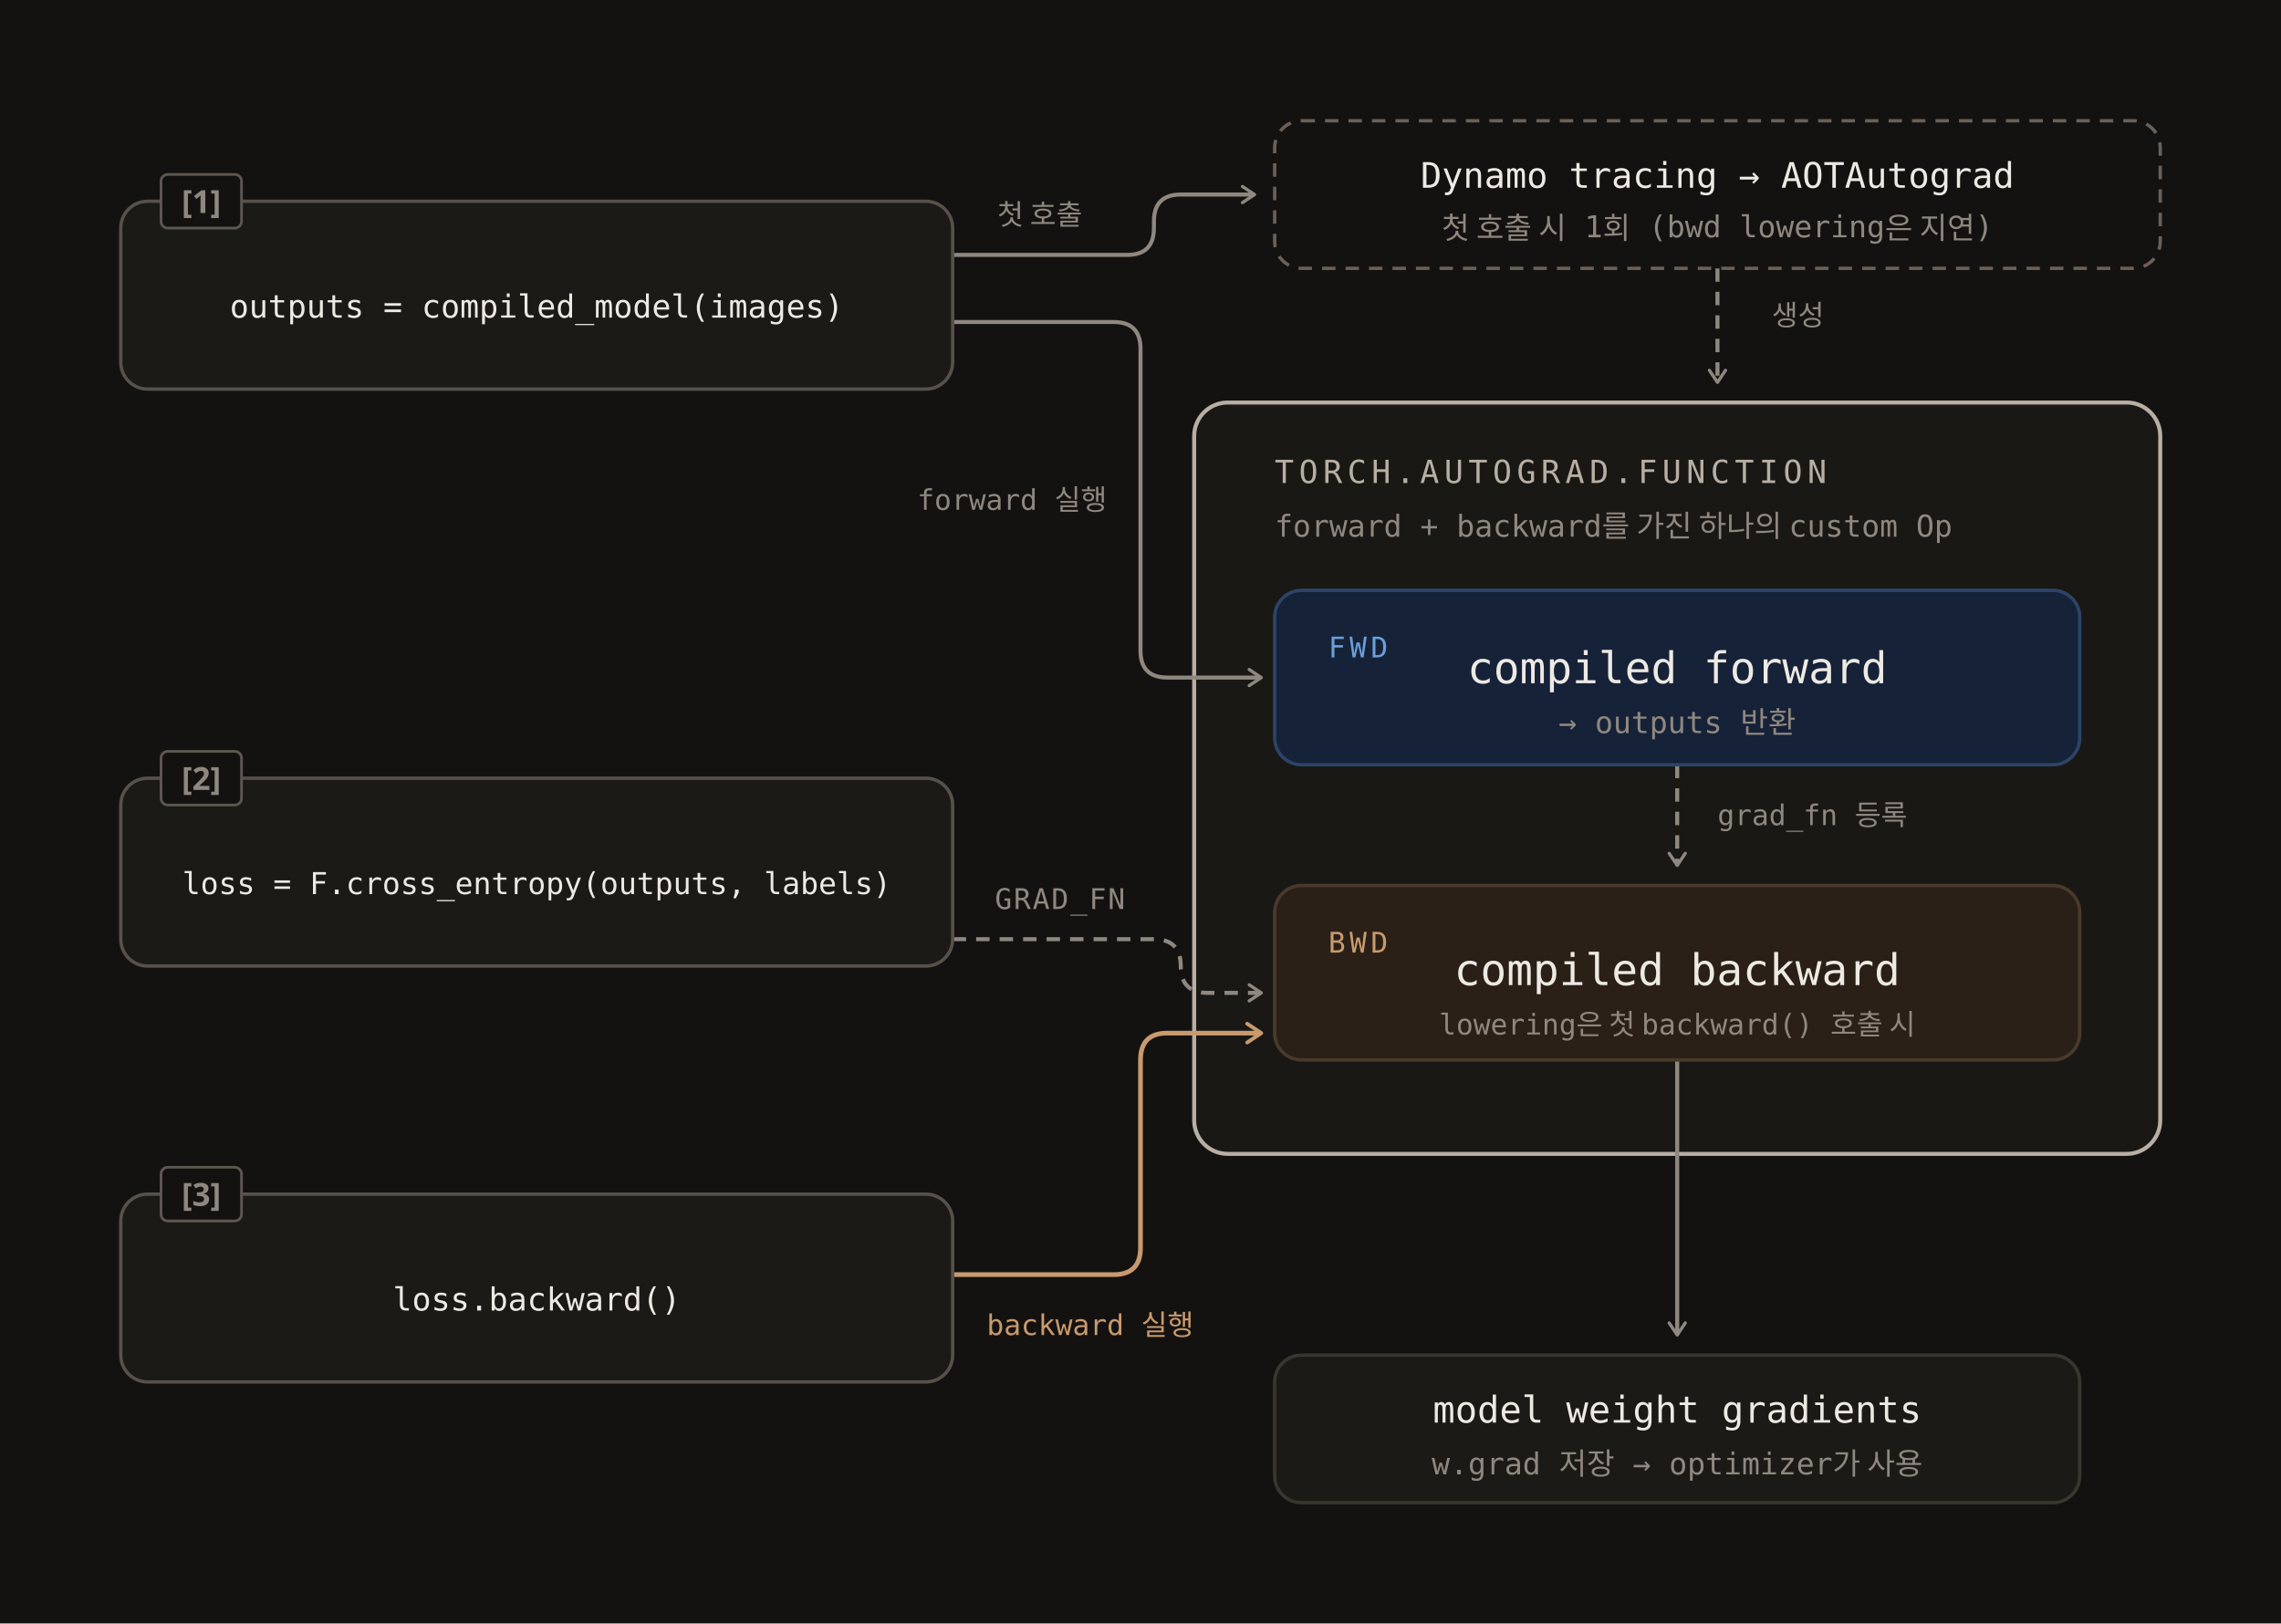
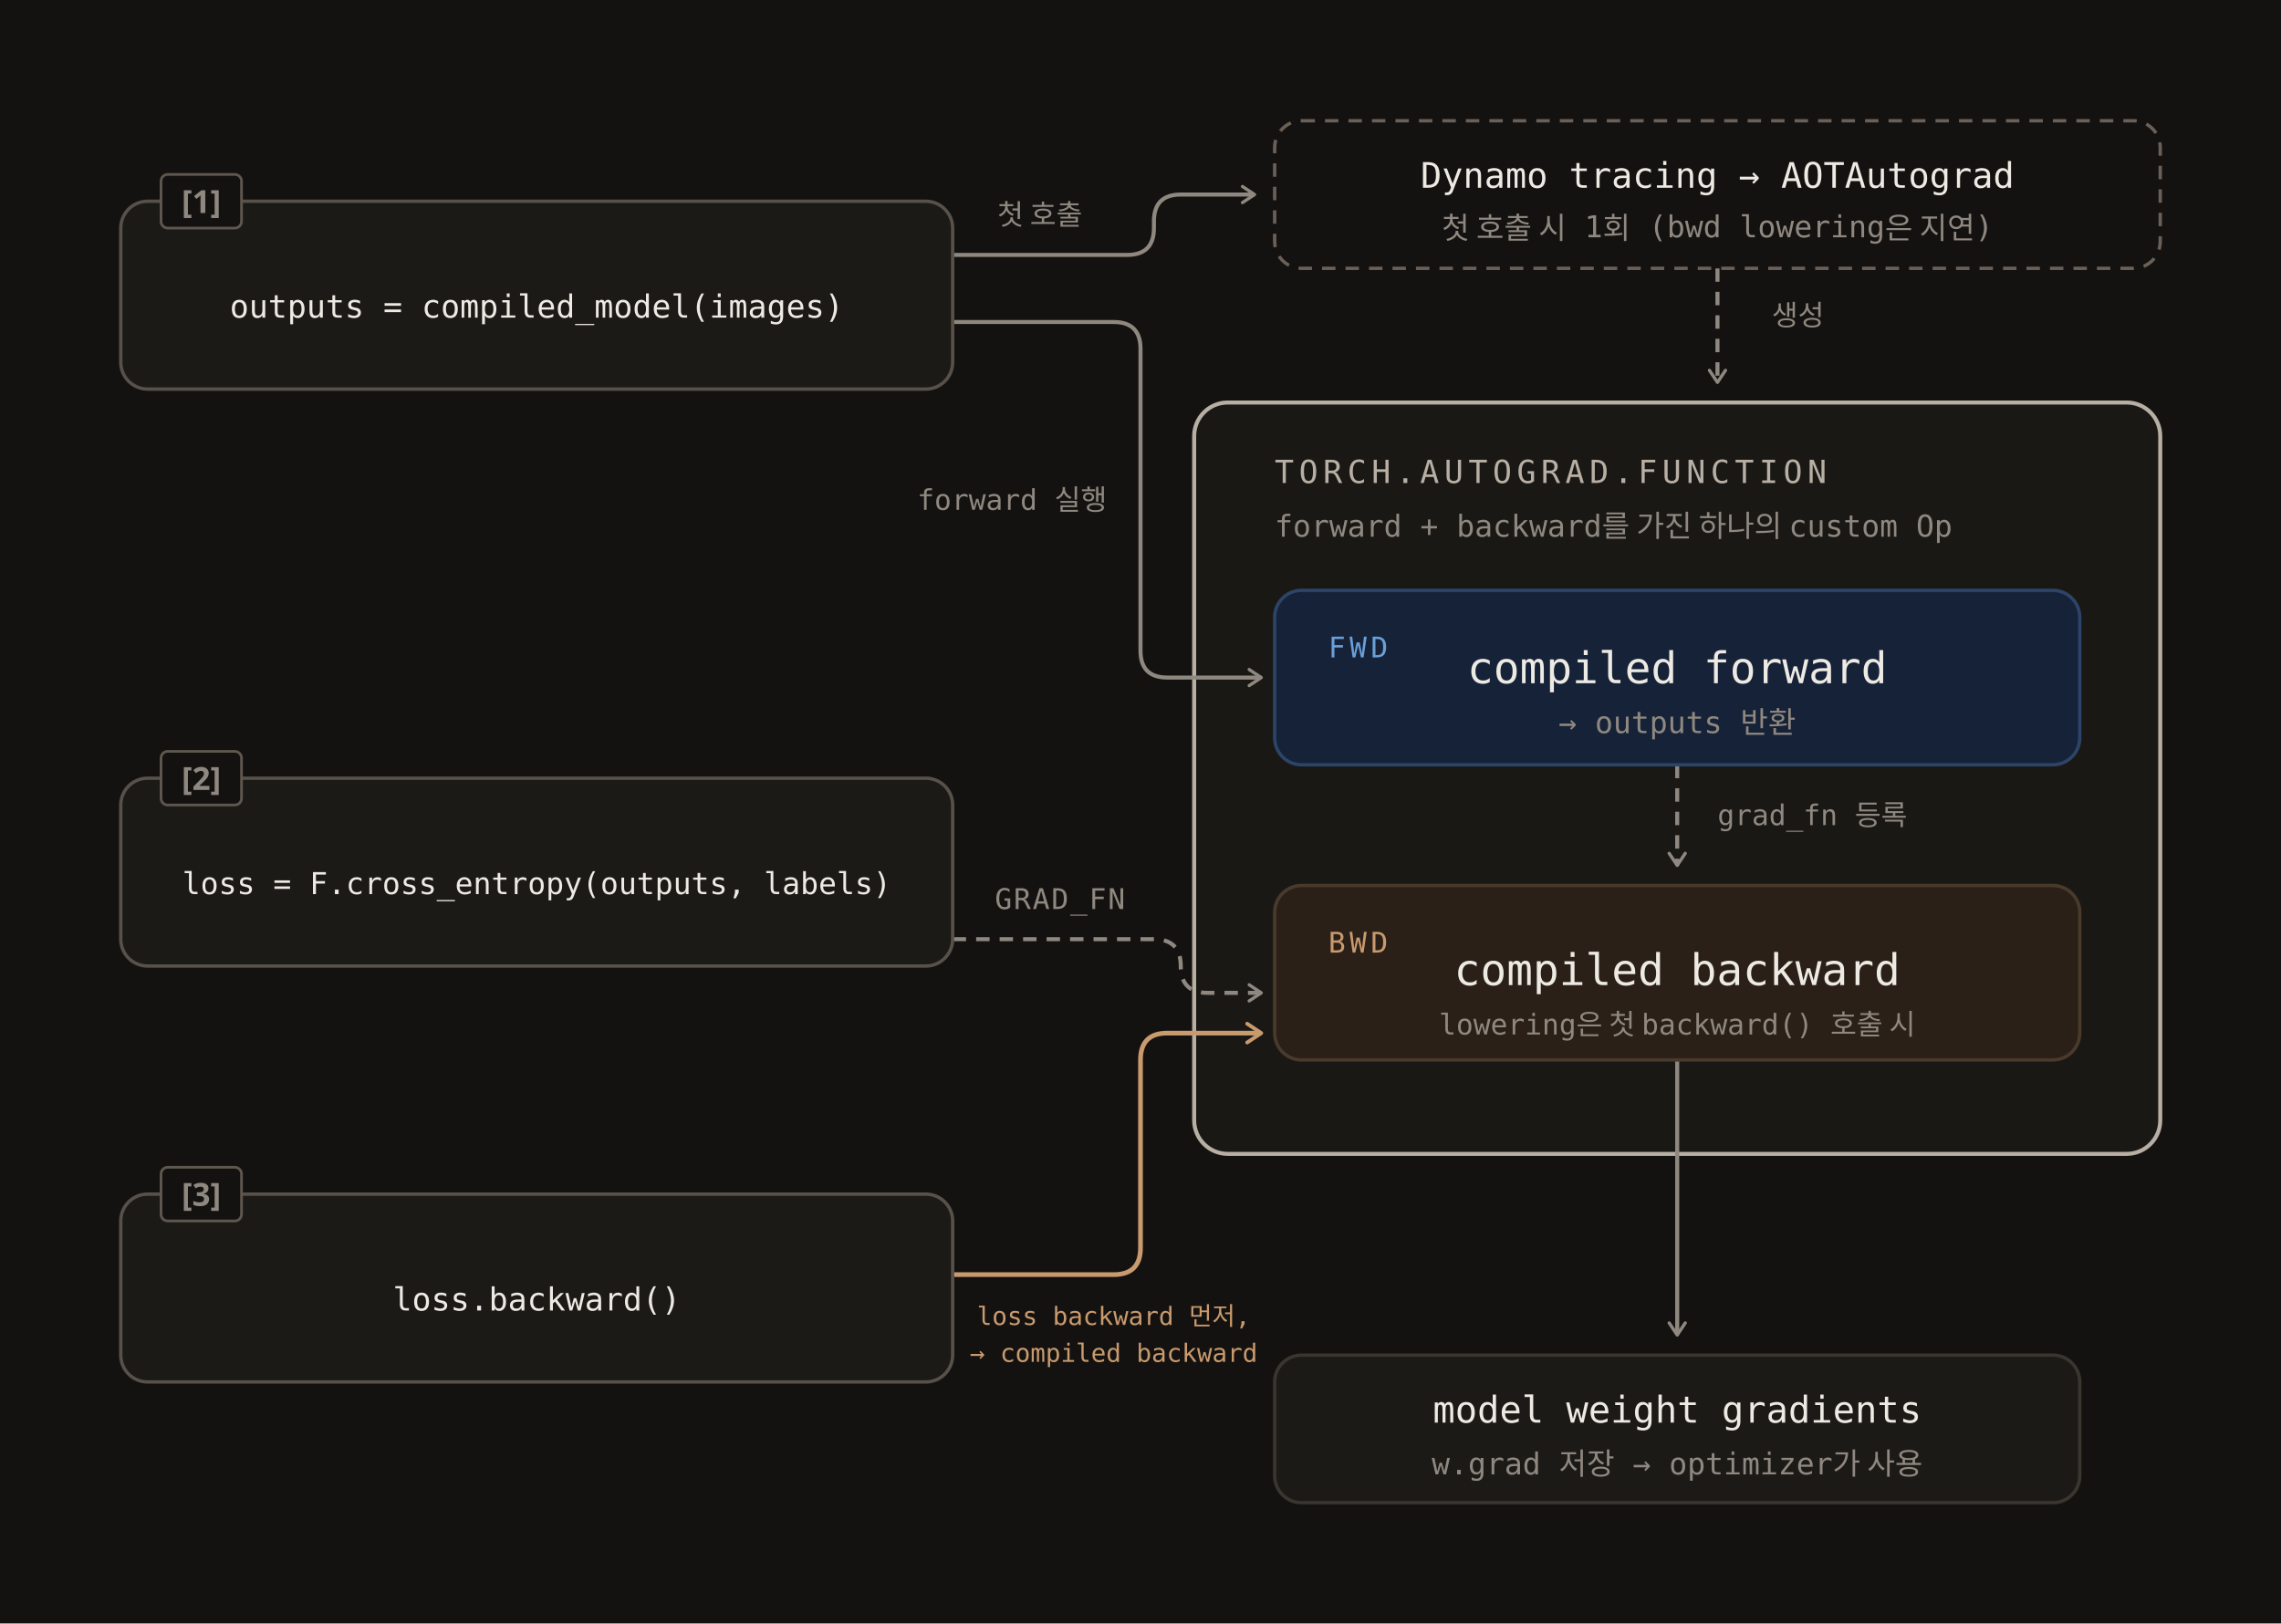
<svg xmlns="http://www.w3.org/2000/svg" viewBox="0 0 680 484" width="680" height="484" role="img" aria-labelledby="ctf-dark-title ctf-dark-desc">
  <defs>
    <marker id="ctfd-arr" viewBox="0 0 10 10" refX="8" refY="5" markerWidth="5" markerHeight="5" orient="auto-start-reverse">
      <path d="M2 1L8 5L2 9" fill="none" stroke="#8F8880" stroke-width="1.6" stroke-linecap="round" stroke-linejoin="round" />
    </marker>
    <marker id="ctfd-arr-warm" viewBox="0 0 10 10" refX="8" refY="5" markerWidth="5" markerHeight="5" orient="auto-start-reverse">
      <path d="M2 1L8 5L2 9" fill="none" stroke="#C89A6E" stroke-width="1.6" stroke-linecap="round" stroke-linejoin="round" />
    </marker>
  </defs>
  <rect width="680" height="484" fill="#141210" />
  <rect x="356" y="120" width="288" height="224" rx="10" fill="#1A1815" stroke="#B8AFA4" stroke-width="1.2" />
  <text x="380" y="144" font-family="'DM Mono', monospace" font-size="9.5" font-weight="500" letter-spacing="1.5" fill="#B8AFA4">TORCH.AUTOGRAD.FUNCTION</text>
  <text x="380" y="160" font-family="'DM Mono', monospace" font-size="9" fill="#8F8880">forward + backward를 가진 하나의 custom Op</text>
  <path d="M284 76 H336 Q344 76 344 68 V66 Q344 58 352 58 H374" fill="none" stroke="#8F8880" stroke-width="1.2" marker-end="url(#ctfd-arr)" />
  <rect x="288" y="58" width="44" height="12" rx="2" fill="#141210" />
  <text x="310" y="67" font-family="'DM Mono', monospace" font-size="8.5" fill="#8F8880" text-anchor="middle">첫 호출</text>
  <path d="M512 80 V114" fill="none" stroke="#8F8880" stroke-width="1.2" stroke-dasharray="4,3" marker-end="url(#ctfd-arr)" />
  <rect x="520" y="88" width="32" height="12" rx="2" fill="#141210" />
  <text x="536" y="97" font-family="'DM Mono', monospace" font-size="8.5" fill="#8F8880" text-anchor="middle">생성</text>
  <path d="M284 96 H332 Q340 96 340 104 V194 Q340 202 348 202 H376" fill="none" stroke="#8F8880" stroke-width="1.2" marker-end="url(#ctfd-arr)" />
  <rect x="266" y="142" width="66" height="14" rx="2" fill="#141210" />
  <text x="330" y="152" font-family="'DM Mono', monospace" font-size="8.5" fill="#8F8880" text-anchor="end">forward 실행</text>
  <path d="M500 228 V258" fill="none" stroke="#8F8880" stroke-width="1.2" stroke-dasharray="4,3" marker-end="url(#ctfd-arr)" />
  <rect x="508" y="236" width="80" height="14" rx="2" fill="#1A1815" />
  <text x="512" y="246" font-family="'DM Mono', monospace" font-size="8.5" fill="#8F8880">grad_fn 등록</text>
  <path d="M284 280 H344 Q352 280 352 288 V288 Q352 296 360 296 H376" fill="none" stroke="#8F8880" stroke-width="1.2" stroke-dasharray="4,3" marker-end="url(#ctfd-arr)" />
  <rect x="292" y="262" width="48" height="12" rx="2" fill="#141210" />
  <text x="316" y="271" font-family="'DM Mono', monospace" font-size="8.5" fill="#8F8880" text-anchor="middle" letter-spacing="0.5">GRAD_FN</text>
  <path d="M284 380 H332 Q340 380 340 372 V316 Q340 308 348 308 H376" fill="none" stroke="#C89A6E" stroke-width="1.4" marker-end="url(#ctfd-arr-warm)" />
-   <rect x="288" y="388" width="74" height="14" rx="2" fill="#141210" />
-   <text x="325" y="398" font-family="'DM Mono', monospace" font-size="8.5" fill="#C89A6E" text-anchor="middle">backward 실행</text>
+   <rect x="286" y="386" width="92" height="24" rx="2" fill="#141210" />
+   <text x="332" y="395" font-family="'DM Mono', monospace" font-size="7.5" fill="#C89A6E" text-anchor="middle">loss backward 먼저,</text>
+   <text x="332" y="406" font-family="'DM Mono', monospace" font-size="7.5" fill="#C89A6E" text-anchor="middle">→ compiled backward</text>
  <path d="M500 316 V398" fill="none" stroke="#8F8880" stroke-width="1.2" marker-end="url(#ctfd-arr)" />
  <rect x="36" y="60" width="248" height="56" rx="8" fill="#1C1A17" stroke="#57514A" stroke-width="1" />
  <rect x="48" y="52" width="24" height="16" rx="2" fill="#141210" stroke="#5D574F" stroke-width="0.8" />
  <text x="60" y="63.5" font-family="'Pretendard', sans-serif" font-size="9.5" font-weight="600" fill="#8F8880" text-anchor="middle">[1]</text>
  <text x="160" y="92" font-family="'DM Mono', monospace" font-size="9.5" font-weight="500" fill="#EDE9E3" text-anchor="middle" dominant-baseline="middle">outputs = compiled_model(images)</text>
  <rect x="36" y="232" width="248" height="56" rx="8" fill="#1C1A17" stroke="#57514A" stroke-width="1" />
  <rect x="48" y="224" width="24" height="16" rx="2" fill="#141210" stroke="#5D574F" stroke-width="0.8" />
  <text x="60" y="235.5" font-family="'Pretendard', sans-serif" font-size="9.5" font-weight="600" fill="#8F8880" text-anchor="middle">[2]</text>
  <text x="160" y="264" font-family="'DM Mono', monospace" font-size="9" font-weight="500" fill="#EDE9E3" text-anchor="middle" dominant-baseline="middle">loss = F.cross_entropy(outputs, labels)</text>
  <rect x="36" y="356" width="248" height="56" rx="8" fill="#1C1A17" stroke="#57514A" stroke-width="1" />
  <rect x="48" y="348" width="24" height="16" rx="2" fill="#141210" stroke="#5D574F" stroke-width="0.8" />
  <text x="60" y="359.5" font-family="'Pretendard', sans-serif" font-size="9.5" font-weight="600" fill="#8F8880" text-anchor="middle">[3]</text>
  <text x="160" y="388" font-family="'DM Mono', monospace" font-size="9.5" font-weight="500" fill="#EDE9E3" text-anchor="middle" dominant-baseline="middle">loss.backward()</text>
  <rect x="380" y="36" width="264" height="44" rx="8" fill="#141210" stroke="#6A6058" stroke-width="1" stroke-dasharray="4,3" />
  <text x="512" y="53" font-family="'DM Mono', monospace" font-size="10.5" font-weight="500" fill="#EDE9E3" text-anchor="middle" dominant-baseline="middle">Dynamo tracing → AOTAutograd</text>
  <text x="512" y="68" font-family="'DM Mono', monospace" font-size="9" fill="#8F8880" text-anchor="middle" dominant-baseline="middle">첫 호출 시 1회 (bwd lowering은 지연)</text>
  <rect x="380" y="176" width="240" height="52" rx="8" fill="#162238" stroke="#2C4468" stroke-width="1" />
  <text x="396" y="196" font-family="'DM Mono', monospace" font-size="8.5" font-weight="500" letter-spacing="1.2" fill="#6A9FD8">FWD</text>
  <text x="500" y="200" font-family="'DM Mono', monospace" font-size="13" font-weight="500" fill="#EDE9E3" text-anchor="middle" dominant-baseline="middle">compiled forward</text>
  <text x="500" y="216" font-family="'DM Mono', monospace" font-size="9" fill="#8F8880" text-anchor="middle" dominant-baseline="middle">→ outputs 반환</text>
  <rect x="380" y="264" width="240" height="52" rx="8" fill="#2A2018" stroke="#4A3A2C" stroke-width="1" />
  <text x="396" y="284" font-family="'DM Mono', monospace" font-size="8.5" font-weight="500" letter-spacing="1.2" fill="#C89A6E">BWD</text>
  <text x="500" y="290" font-family="'DM Mono', monospace" font-size="13" font-weight="500" fill="#EDE9E3" text-anchor="middle" dominant-baseline="middle">compiled backward</text>
  <text x="500" y="306" font-family="'DM Mono', monospace" font-size="8.5" fill="#8F8880" text-anchor="middle" dominant-baseline="middle">lowering은 첫 backward() 호출 시</text>
  <rect x="380" y="404" width="240" height="44" rx="8" fill="#1C1A17" stroke="#3A362F" stroke-width="1" />
  <text x="500" y="421" font-family="'DM Mono', monospace" font-size="11" font-weight="500" fill="#EDE9E3" text-anchor="middle" dominant-baseline="middle">model weight gradients</text>
  <text x="500" y="437" font-family="'DM Mono', monospace" font-size="9" fill="#8F8880" text-anchor="middle" dominant-baseline="middle">w.grad 저장 → optimizer가 사용</text>
</svg>
